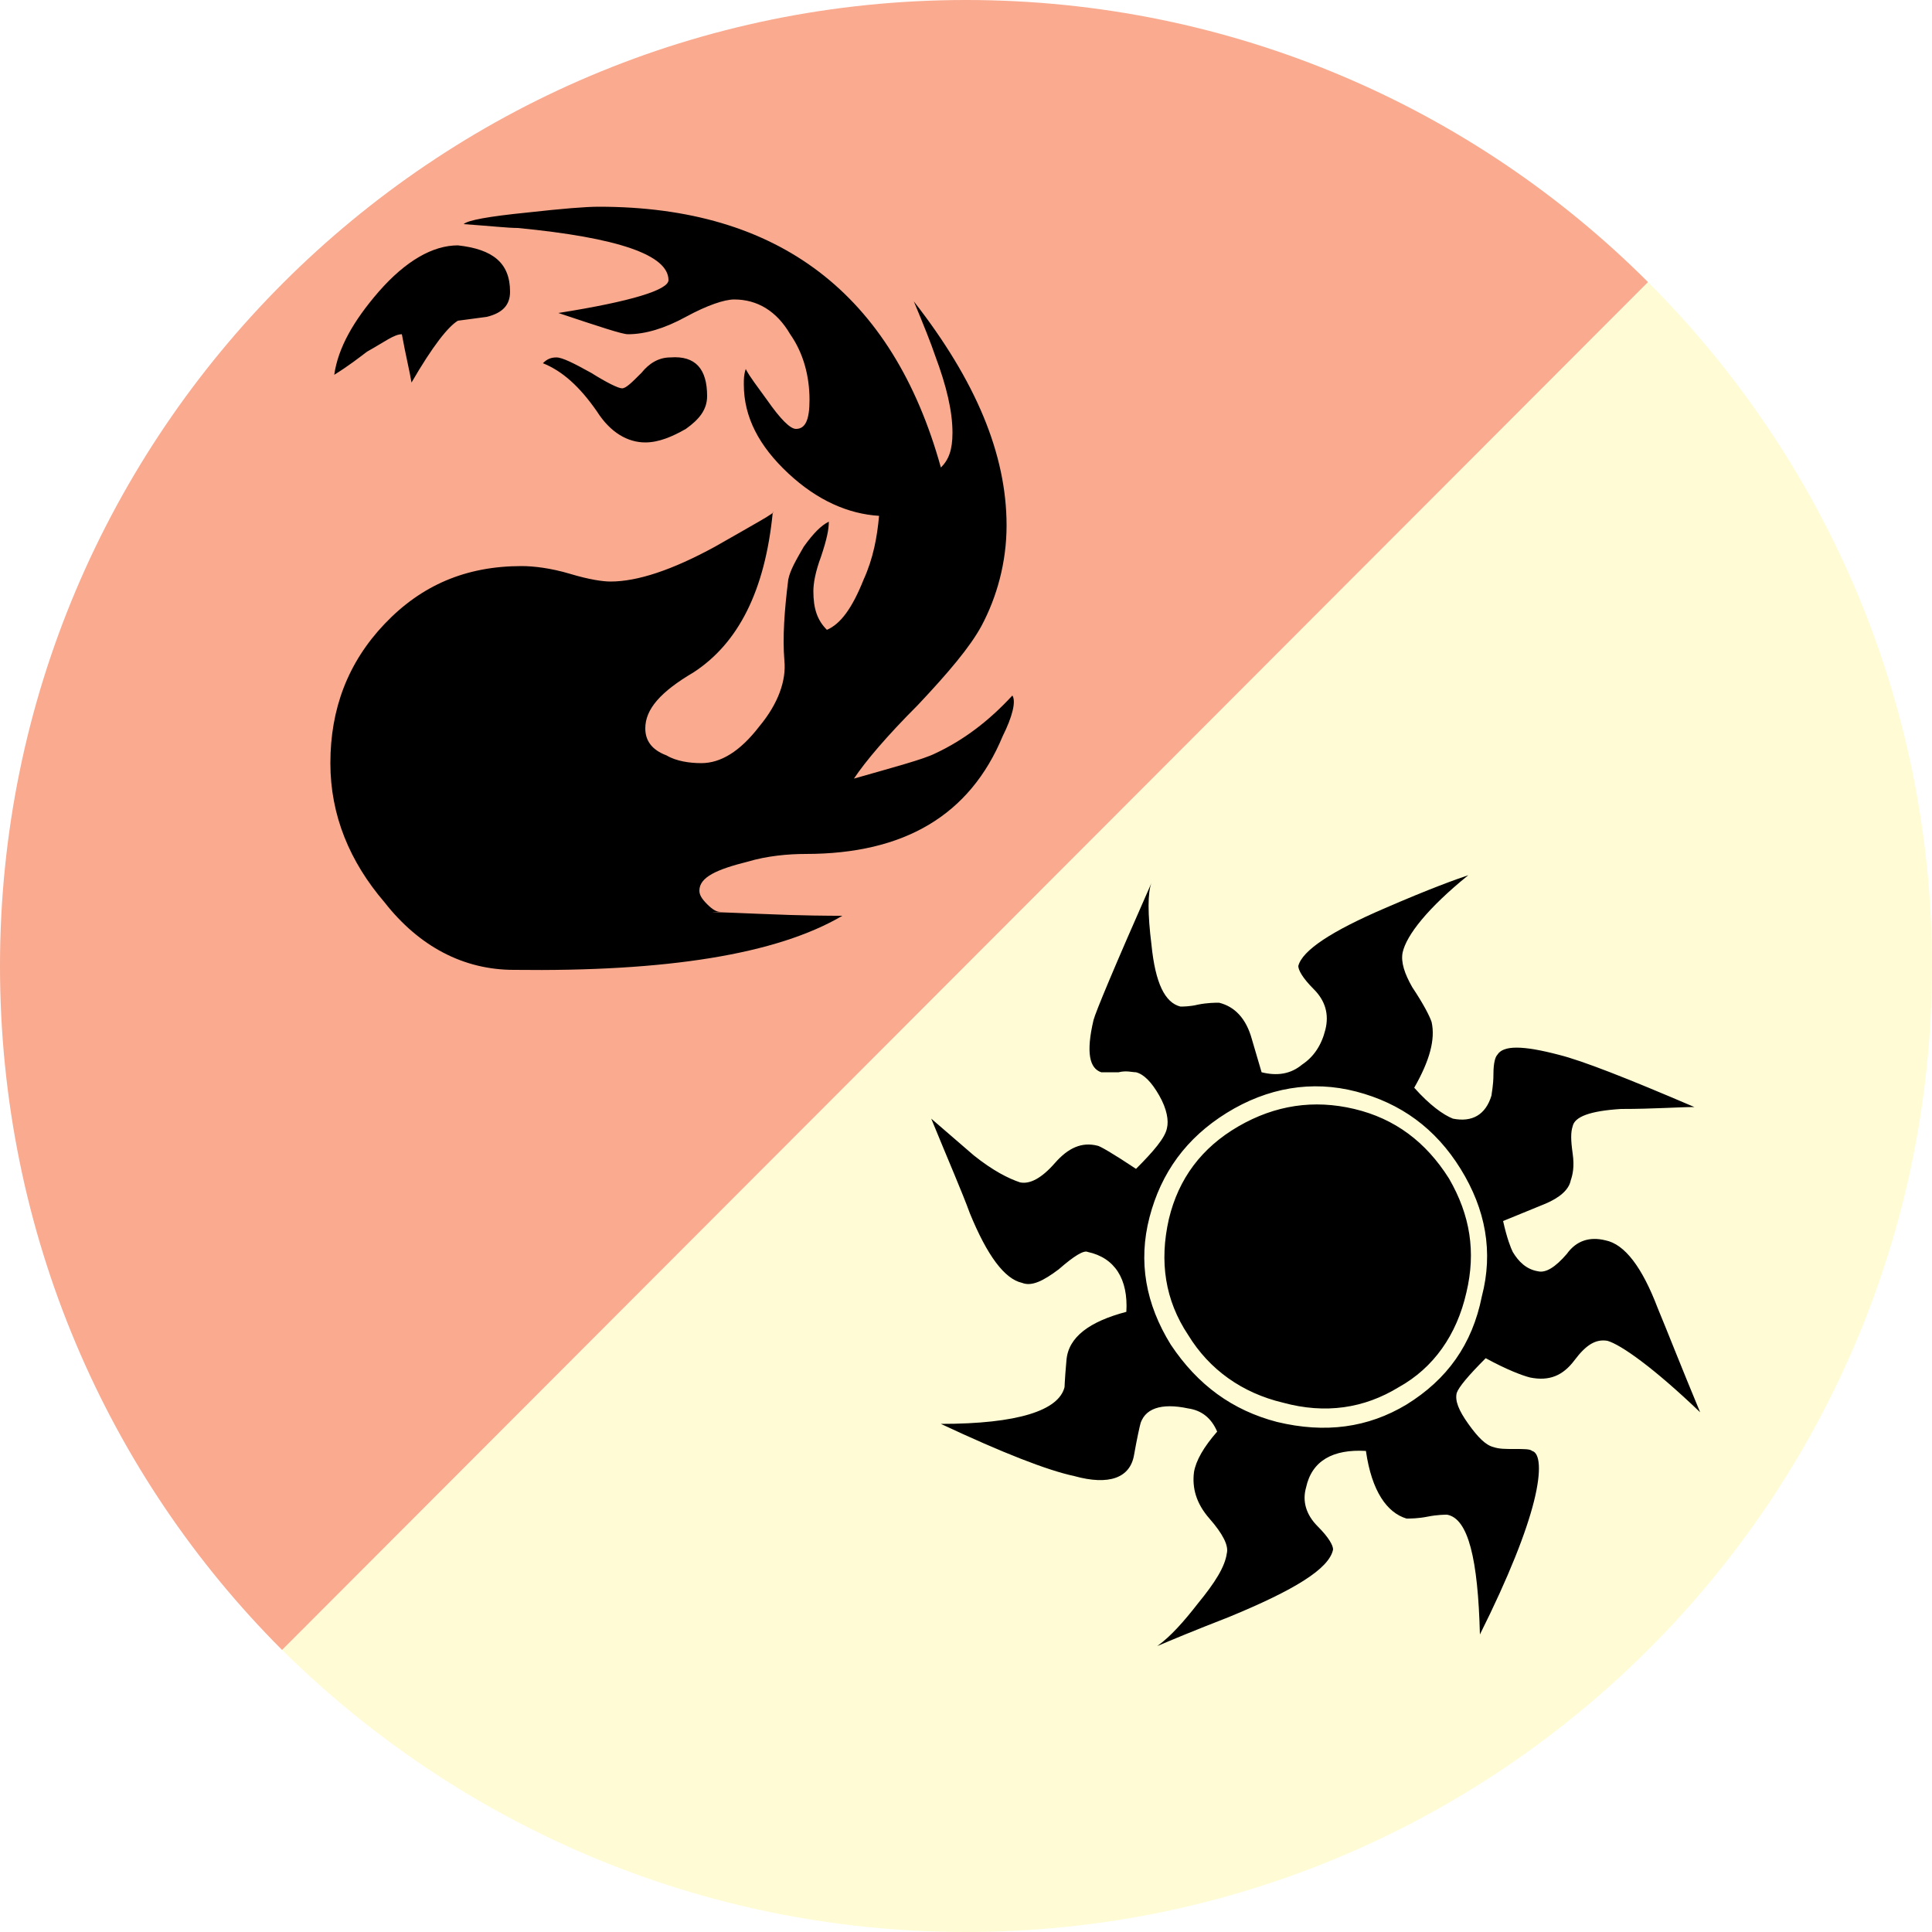
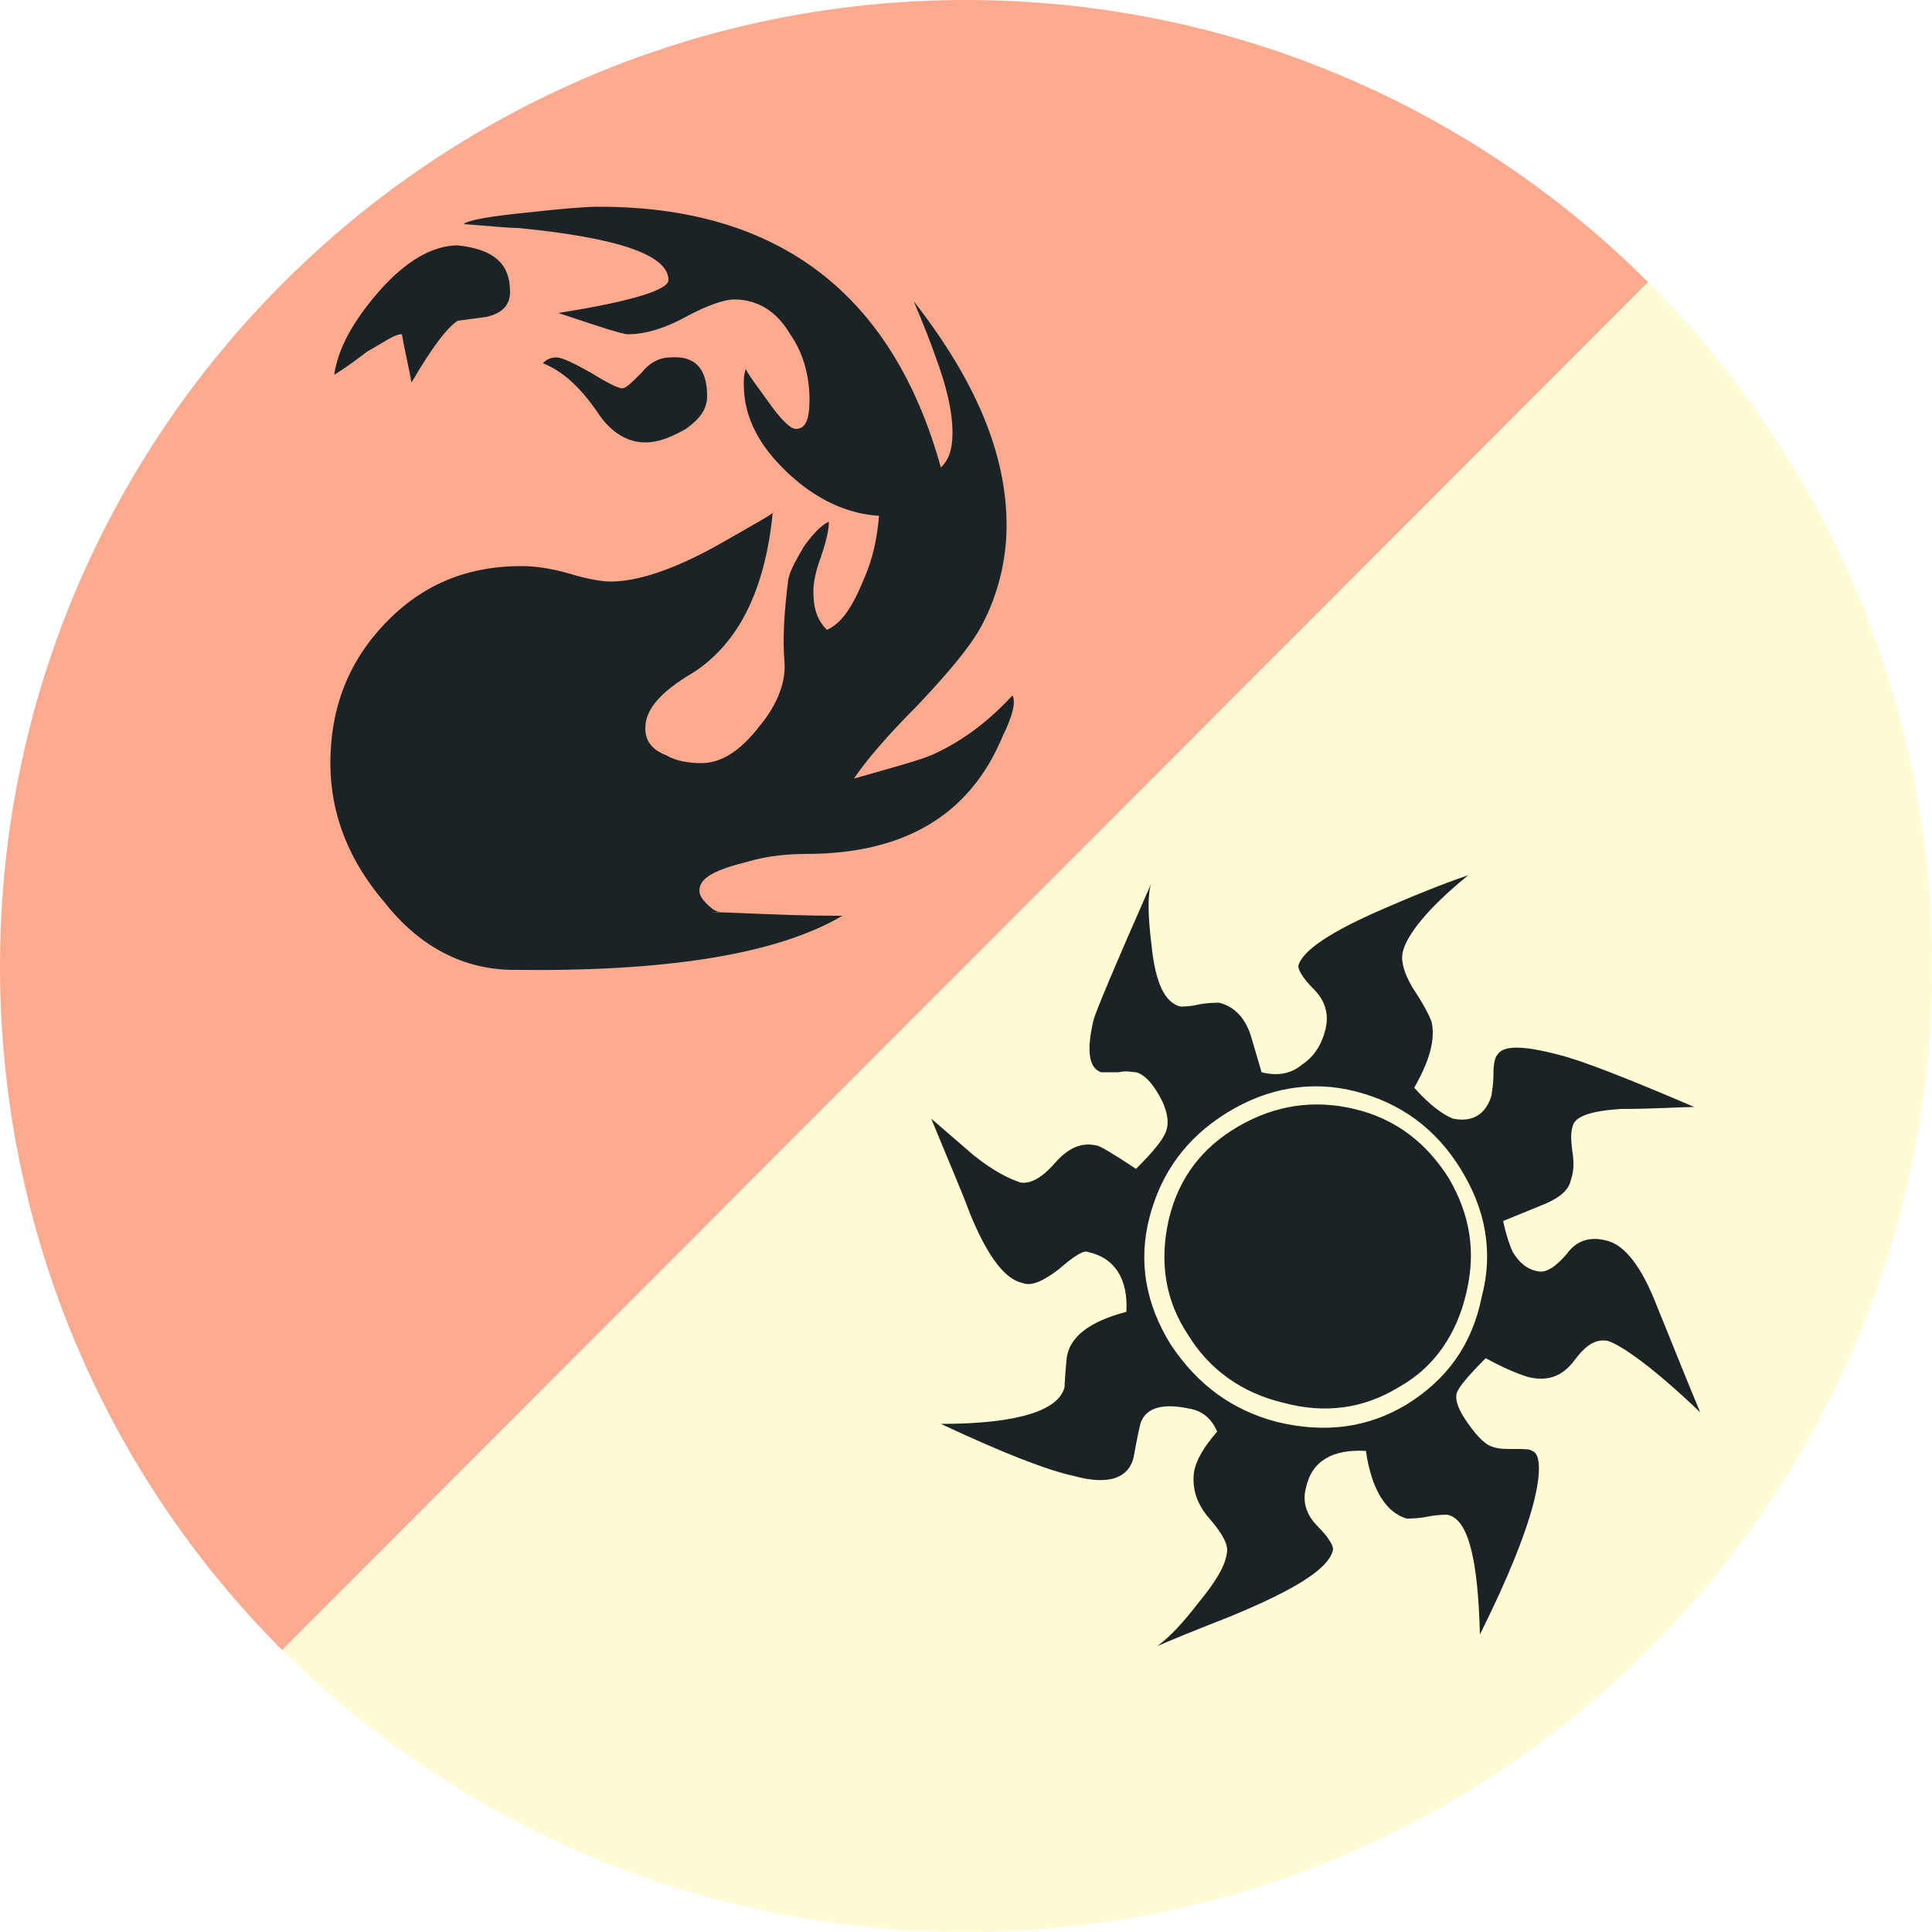
- <svg xmlns="http://www.w3.org/2000/svg" viewBox="0 0 75 75">
+ <svg xmlns="http://www.w3.org/2000/svg" viewBox="0 0 75 75" style="fill:#1c2326">
  <path d="M63.975,10.95c6.825,6.825 11.025,16.2 11.025,26.55c0,20.7 -16.8,37.5 -37.5,37.5c-10.35,0 -19.725,-4.2 -26.55,-10.95" style="fill:#FFFCD5;fill-rule:nonzero;" />
  <path d="M10.95,64.05c-6.75,-6.75 -10.95,-16.125 -10.95,-26.55c0,-20.7 16.8,-37.5 37.5,-37.5c10.35,0 19.725,4.2 26.475,10.95" style="fill:#F9AA8F;fill-rule:nonzero;" />
-   <path d="M66,54.825c-1.8,-1.725 -3.075,-2.625 -3.6,-2.775c-0.45,-0.075 -0.825,0.15 -1.275,0.75c-0.45,0.6 -0.975,0.825 -1.725,0.675c-0.3,-0.075 -0.9,-0.3 -1.725,-0.75c-0.675,0.675 -1.05,1.125 -1.125,1.35c-0.075,0.3 0.075,0.675 0.45,1.2c0.375,0.525 0.675,0.825 0.975,0.9c0.225,0.075 0.45,0.075 0.825,0.075c0.375,0 0.6,0 0.675,0.075c0.3,0.075 0.375,0.75 0.075,1.95c-0.3,1.2 -0.975,2.925 -2.1,5.175c-0.075,-2.925 -0.45,-4.5 -1.275,-4.65c-0.075,0 -0.375,0 -0.75,0.075c-0.375,0.075 -0.675,0.075 -0.825,0.075c-0.75,-0.225 -1.35,-1.05 -1.575,-2.625c-1.275,-0.075 -2.1,0.375 -2.325,1.425c-0.15,0.525 0,1.05 0.45,1.5c0.45,0.45 0.6,0.75 0.6,0.9c-0.15,0.75 -1.5,1.575 -4.05,2.625c-1.35,0.525 -2.25,0.9 -2.775,1.125c0.525,-0.375 1.05,-0.975 1.575,-1.65c0.675,-0.825 1.05,-1.425 1.125,-1.95c0.075,-0.3 -0.15,-0.75 -0.675,-1.35c-0.525,-0.6 -0.675,-1.2 -0.6,-1.8c0.075,-0.45 0.375,-0.975 0.9,-1.575c-0.225,-0.525 -0.6,-0.825 -1.125,-0.9c-1.05,-0.225 -1.725,0 -1.875,0.675c0.15,-0.525 0,-0.15 -0.225,1.125c-0.15,0.9 -0.975,1.2 -2.325,0.825c-1.05,-0.225 -2.775,-0.9 -5.175,-2.025c3,0 4.575,-0.525 4.8,-1.425c0,0.075 0,-0.225 0.075,-1.05c0.075,-0.9 0.9,-1.5 2.325,-1.875c0.075,-1.275 -0.45,-2.1 -1.5,-2.325c-0.15,-0.075 -0.525,0.15 -1.125,0.675c-0.6,0.45 -1.05,0.675 -1.425,0.525c-0.675,-0.15 -1.35,-1.05 -2.025,-2.7c-0.3,-0.825 -0.825,-2.025 -1.5,-3.675c0.525,0.45 1.125,0.975 1.65,1.425c0.75,0.6 1.35,0.9 1.8,1.05c0.375,0.075 0.825,-0.15 1.35,-0.75c0.525,-0.6 1.05,-0.825 1.65,-0.675c0.075,0 0.6,0.3 1.5,0.9c0.675,-0.675 1.125,-1.2 1.2,-1.575c0.075,-0.3 0,-0.75 -0.3,-1.275c-0.3,-0.525 -0.6,-0.825 -0.9,-0.9c-0.15,0 -0.375,-0.075 -0.675,0l-0.675,0c-0.45,-0.15 -0.6,-0.75 -0.3,-2.025c0.075,-0.3 0.825,-2.1 2.25,-5.325c-0.15,0.375 -0.15,1.2 0,2.4c0.15,1.5 0.525,2.25 1.125,2.4c0.075,0 0.375,0 0.675,-0.075c0.375,-0.075 0.675,-0.075 0.825,-0.075c0.6,0.15 1.05,0.6 1.275,1.425l0.375,1.275c0.6,0.15 1.125,0.075 1.575,-0.3c0.45,-0.3 0.75,-0.75 0.9,-1.35c0.15,-0.6 0,-1.125 -0.45,-1.575c-0.45,-0.45 -0.6,-0.75 -0.6,-0.9c0.15,-0.6 1.275,-1.35 3.375,-2.25c1.725,-0.75 2.775,-1.125 3.225,-1.275c-1.575,1.275 -2.4,2.325 -2.55,3c-0.075,0.375 0.075,0.825 0.375,1.35c0.45,0.675 0.675,1.125 0.75,1.35c0.15,0.675 -0.075,1.5 -0.675,2.55c0.6,0.675 1.125,1.05 1.5,1.2c0.75,0.15 1.275,-0.15 1.5,-0.9c0,-0.075 0.075,-0.375 0.075,-0.825c0,-0.45 0.075,-0.675 0.15,-0.75c0.225,-0.375 0.975,-0.375 2.4,-0c0.9,0.225 2.625,0.9 5.25,2.025c-0.6,-0 -1.575,0.075 -2.85,0.075c-1.2,0.075 -1.8,0.3 -1.875,0.675c-0.075,0.225 -0.075,0.525 0,1.05c0.075,0.525 0,0.825 -0.075,1.05c-0.075,0.375 -0.45,0.675 -0.975,0.9l-1.65,0.675c0.15,0.675 0.3,1.05 0.375,1.2c0.225,0.375 0.525,0.675 0.975,0.75c0.3,0.075 0.675,-0.15 1.125,-0.675c0.375,-0.525 0.9,-0.675 1.5,-0.525c0.75,0.15 1.425,1.05 2.025,2.625c0.375,0.9 0.9,2.25 1.65,4.05Zm-8.475,-4.5c0.45,-1.725 0.15,-3.375 -0.825,-4.95c-0.975,-1.575 -2.325,-2.55 -4.05,-3c-1.725,-0.45 -3.45,-0.15 -5.025,0.825c-1.575,0.975 -2.55,2.325 -3,4.05c-0.45,1.725 -0.15,3.375 0.825,4.95c1.05,1.575 2.4,2.55 4.125,3c1.875,0.45 3.525,0.225 5.025,-0.675c1.575,-0.975 2.55,-2.325 2.925,-4.2Zm-0.6,-0.15c-0.375,1.65 -1.275,2.925 -2.625,3.675c-1.35,0.825 -2.85,1.05 -4.5,0.6c-1.575,-0.375 -2.85,-1.275 -3.675,-2.625c-0.9,-1.35 -1.125,-2.85 -0.75,-4.5c0.375,-1.575 1.275,-2.775 2.7,-3.6c1.425,-0.825 2.925,-1.05 4.5,-0.675c1.575,0.375 2.775,1.275 3.675,2.7c0.825,1.425 1.05,2.85 0.675,4.425Z" style="fill:#000000;fill-rule:nonzero;" />
+   <path d="M66,54.825c-1.8,-1.725 -3.075,-2.625 -3.6,-2.775c-0.45,-0.075 -0.825,0.15 -1.275,0.75c-0.45,0.6 -0.975,0.825 -1.725,0.675c-0.3,-0.075 -0.9,-0.3 -1.725,-0.75c-0.675,0.675 -1.05,1.125 -1.125,1.35c-0.075,0.3 0.075,0.675 0.45,1.2c0.375,0.525 0.675,0.825 0.975,0.9c0.225,0.075 0.45,0.075 0.825,0.075c0.375,0 0.6,0 0.675,0.075c0.3,0.075 0.375,0.75 0.075,1.95c-0.3,1.2 -0.975,2.925 -2.1,5.175c-0.075,-2.925 -0.45,-4.5 -1.275,-4.65c-0.075,0 -0.375,0 -0.75,0.075c-0.375,0.075 -0.675,0.075 -0.825,0.075c-0.75,-0.225 -1.35,-1.05 -1.575,-2.625c-1.275,-0.075 -2.1,0.375 -2.325,1.425c-0.15,0.525 0,1.05 0.45,1.5c0.45,0.45 0.6,0.75 0.6,0.9c-0.15,0.75 -1.5,1.575 -4.05,2.625c-1.35,0.525 -2.25,0.9 -2.775,1.125c0.525,-0.375 1.05,-0.975 1.575,-1.65c0.675,-0.825 1.05,-1.425 1.125,-1.95c0.075,-0.3 -0.15,-0.75 -0.675,-1.35c-0.525,-0.6 -0.675,-1.2 -0.6,-1.8c0.075,-0.45 0.375,-0.975 0.9,-1.575c-0.225,-0.525 -0.6,-0.825 -1.125,-0.9c-1.05,-0.225 -1.725,0 -1.875,0.675c0.15,-0.525 0,-0.15 -0.225,1.125c-0.15,0.9 -0.975,1.2 -2.325,0.825c-1.05,-0.225 -2.775,-0.9 -5.175,-2.025c3,0 4.575,-0.525 4.8,-1.425c0,0.075 0,-0.225 0.075,-1.05c0.075,-0.9 0.9,-1.5 2.325,-1.875c0.075,-1.275 -0.45,-2.1 -1.5,-2.325c-0.15,-0.075 -0.525,0.15 -1.125,0.675c-0.6,0.45 -1.05,0.675 -1.425,0.525c-0.675,-0.15 -1.35,-1.05 -2.025,-2.7c-0.3,-0.825 -0.825,-2.025 -1.5,-3.675c0.525,0.45 1.125,0.975 1.65,1.425c0.75,0.6 1.35,0.9 1.8,1.05c0.375,0.075 0.825,-0.15 1.35,-0.75c0.525,-0.6 1.05,-0.825 1.65,-0.675c0.075,0 0.6,0.3 1.5,0.9c0.675,-0.675 1.125,-1.2 1.2,-1.575c0.075,-0.3 0,-0.75 -0.3,-1.275c-0.3,-0.525 -0.6,-0.825 -0.9,-0.9c-0.15,0 -0.375,-0.075 -0.675,0l-0.675,0c-0.45,-0.15 -0.6,-0.75 -0.3,-2.025c0.075,-0.3 0.825,-2.1 2.25,-5.325c-0.15,0.375 -0.15,1.2 0,2.4c0.15,1.5 0.525,2.25 1.125,2.4c0.075,0 0.375,0 0.675,-0.075c0.375,-0.075 0.675,-0.075 0.825,-0.075c0.6,0.15 1.05,0.6 1.275,1.425l0.375,1.275c0.6,0.15 1.125,0.075 1.575,-0.3c0.45,-0.3 0.75,-0.75 0.9,-1.35c0.15,-0.6 0,-1.125 -0.45,-1.575c-0.45,-0.45 -0.6,-0.75 -0.6,-0.9c0.15,-0.6 1.275,-1.35 3.375,-2.25c1.725,-0.75 2.775,-1.125 3.225,-1.275c-1.575,1.275 -2.4,2.325 -2.55,3c-0.075,0.375 0.075,0.825 0.375,1.35c0.45,0.675 0.675,1.125 0.75,1.35c0.15,0.675 -0.075,1.5 -0.675,2.55c0.6,0.675 1.125,1.05 1.5,1.2c0.75,0.15 1.275,-0.15 1.5,-0.9c0,-0.075 0.075,-0.375 0.075,-0.825c0,-0.45 0.075,-0.675 0.15,-0.75c0.225,-0.375 0.975,-0.375 2.4,-0c0.9,0.225 2.625,0.9 5.25,2.025c-0.6,-0 -1.575,0.075 -2.85,0.075c-1.2,0.075 -1.8,0.3 -1.875,0.675c-0.075,0.225 -0.075,0.525 0,1.05c0.075,0.525 0,0.825 -0.075,1.05c-0.075,0.375 -0.45,0.675 -0.975,0.9l-1.65,0.675c0.15,0.675 0.3,1.05 0.375,1.2c0.225,0.375 0.525,0.675 0.975,0.75c0.3,0.075 0.675,-0.15 1.125,-0.675c0.375,-0.525 0.9,-0.675 1.5,-0.525c0.75,0.15 1.425,1.05 2.025,2.625c0.375,0.9 0.9,2.25 1.65,4.05Zm-8.475,-4.5c0.45,-1.725 0.15,-3.375 -0.825,-4.95c-0.975,-1.575 -2.325,-2.55 -4.05,-3c-1.725,-0.45 -3.45,-0.15 -5.025,0.825c-1.575,0.975 -2.55,2.325 -3,4.05c-0.45,1.725 -0.15,3.375 0.825,4.95c1.05,1.575 2.4,2.55 4.125,3c1.875,0.45 3.525,0.225 5.025,-0.675c1.575,-0.975 2.55,-2.325 2.925,-4.2Zm-0.6,-0.15c-0.375,1.65 -1.275,2.925 -2.625,3.675c-1.35,0.825 -2.85,1.05 -4.5,0.6c-1.575,-0.375 -2.85,-1.275 -3.675,-2.625c-0.9,-1.35 -1.125,-2.85 -0.75,-4.5c0.375,-1.575 1.275,-2.775 2.7,-3.6c1.425,-0.825 2.925,-1.05 4.5,-0.675c1.575,0.375 2.775,1.275 3.675,2.7c0.825,1.425 1.05,2.85 0.675,4.425Z" />
  <path d="M38.925,28.575c-1.275,3.075 -3.825,4.575 -7.65,4.575c-0.675,0 -1.5,0.075 -2.25,0.3c-1.2,0.3 -1.875,0.6 -1.875,1.125c-0,0.15 0.075,0.3 0.3,0.525c0.225,0.225 0.375,0.3 0.525,0.3c-0.75,-0 -0.225,-0 1.5,0.075c1.725,0.075 2.775,0.075 3.225,0.075c-2.55,1.5 -6.825,2.175 -12.75,2.1c-1.95,0 -3.675,-0.9 -5.025,-2.625c-1.35,-1.575 -2.1,-3.375 -2.1,-5.4c-0,-2.1 0.675,-3.9 2.1,-5.4c1.425,-1.5 3.15,-2.25 5.325,-2.25c0.45,0 1.125,0.075 1.875,0.3c0.75,0.225 1.275,0.3 1.575,0.3c1.05,0 2.4,-0.45 4.05,-1.35c1.575,-0.9 2.4,-1.35 2.25,-1.35c-0.3,3.075 -1.35,5.1 -3.075,6.225c-1.275,0.75 -1.875,1.425 -1.875,2.175c-0,0.45 0.225,0.825 0.825,1.05c0.375,0.225 0.9,0.3 1.35,0.3c0.75,-0 1.5,-0.45 2.25,-1.425c0.75,-0.9 1.05,-1.8 0.975,-2.55c-0.075,-0.9 -0,-1.95 0.15,-3.15c0.075,-0.375 0.3,-0.75 0.6,-1.275c0.375,-0.525 0.675,-0.825 0.975,-0.975c-0,0.3 -0.075,0.675 -0.3,1.35c-0.225,0.6 -0.3,1.05 -0.3,1.35c-0,0.675 0.15,1.125 0.525,1.5c0.525,-0.225 0.975,-0.825 1.425,-1.95c0.375,-0.825 0.525,-1.65 0.6,-2.475c-1.2,-0.075 -2.4,-0.6 -3.525,-1.65c-1.125,-1.05 -1.725,-2.175 -1.725,-3.45c-0,-0.225 -0,-0.375 0.075,-0.6c0.15,0.3 0.45,0.675 0.825,1.2c0.525,0.75 0.9,1.125 1.125,1.125c0.375,-0 0.525,-0.375 0.525,-1.125c-0,-0.9 -0.225,-1.8 -0.75,-2.55c-0.525,-0.9 -1.275,-1.35 -2.175,-1.35c-0.375,-0 -1.05,0.225 -1.875,0.675c-0.825,0.45 -1.575,0.675 -2.25,0.675c-0.225,-0 -1.125,-0.3 -2.7,-0.825c2.85,-0.45 4.275,-0.9 4.275,-1.275c-0,-0.975 -1.95,-1.65 -5.85,-2.025c-0.375,-0 -1.05,-0.075 -2.1,-0.15c0.15,-0.15 0.975,-0.3 2.475,-0.45c1.35,-0.15 2.25,-0.225 2.775,-0.225c6.975,-0 11.4,3.375 13.275,10.125c0.3,-0.3 0.45,-0.675 0.45,-1.35c0,-0.825 -0.225,-1.8 -0.675,-3c-0.15,-0.45 -0.45,-1.2 -0.825,-2.1c2.4,3.075 3.6,5.925 3.6,8.7c0,1.425 -0.375,2.775 -0.975,3.9c-0.45,0.825 -1.275,1.8 -2.475,3.075c-1.2,1.2 -2.025,2.175 -2.475,2.85c1.575,-0.45 2.7,-0.75 3.15,-0.975c1.125,-0.525 2.1,-1.275 3,-2.25c0.15,0.225 -0,0.825 -0.375,1.575Zm-19.125,-17.25c-0,0.525 -0.3,0.825 -0.9,0.975l-1.125,0.15c-0.375,0.225 -0.975,0.975 -1.8,2.4c-0.075,-0.45 -0.225,-1.05 -0.375,-1.875c-0.3,0 -0.675,0.3 -1.35,0.675c-0.3,0.225 -0.675,0.525 -1.275,0.9c0.15,-1.05 0.75,-2.1 1.725,-3.225c1.05,-1.2 2.1,-1.8 3.075,-1.8c1.35,0.15 2.025,0.675 2.025,1.8Zm7.65,4.05c0,0.525 -0.3,0.9 -0.825,1.275c-0.525,0.3 -1.05,0.525 -1.575,0.525c-0.675,-0 -1.35,-0.375 -1.875,-1.2c-0.675,-0.975 -1.35,-1.575 -2.1,-1.875c0.15,-0.15 0.3,-0.225 0.525,-0.225c0.225,-0 0.675,0.225 1.35,0.6c0.6,0.375 1.05,0.6 1.2,0.6c0.15,-0 0.375,-0.225 0.75,-0.6c0.3,-0.375 0.675,-0.6 1.125,-0.6c0.975,-0.075 1.425,0.45 1.425,1.5Z" />
</svg>
